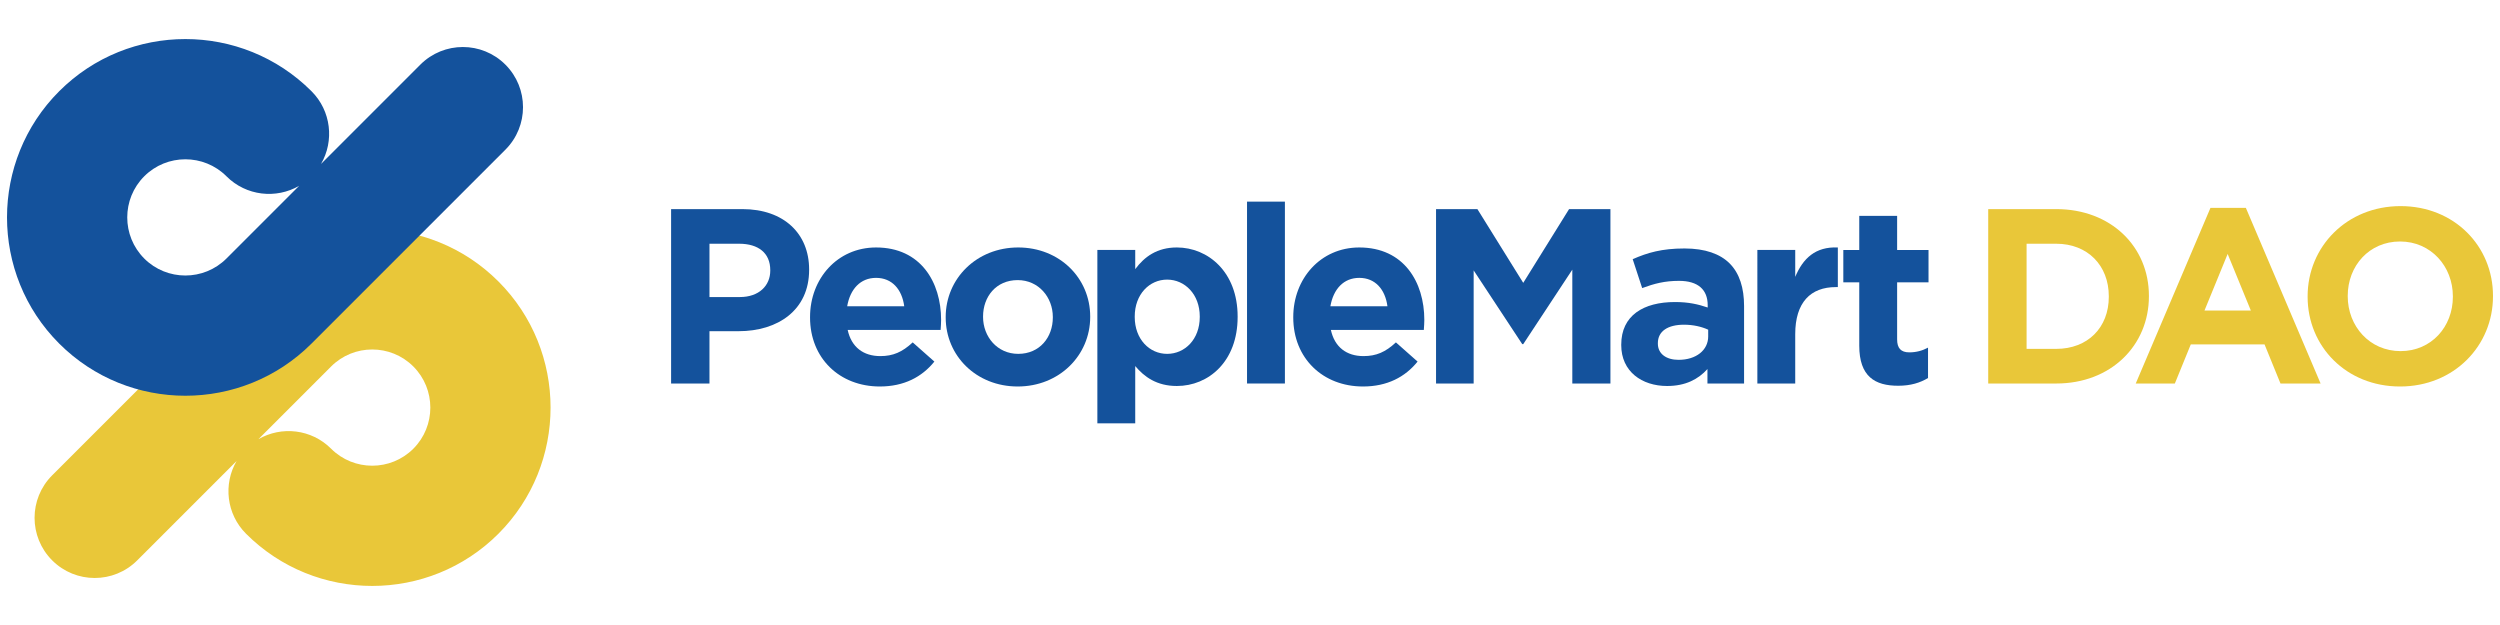
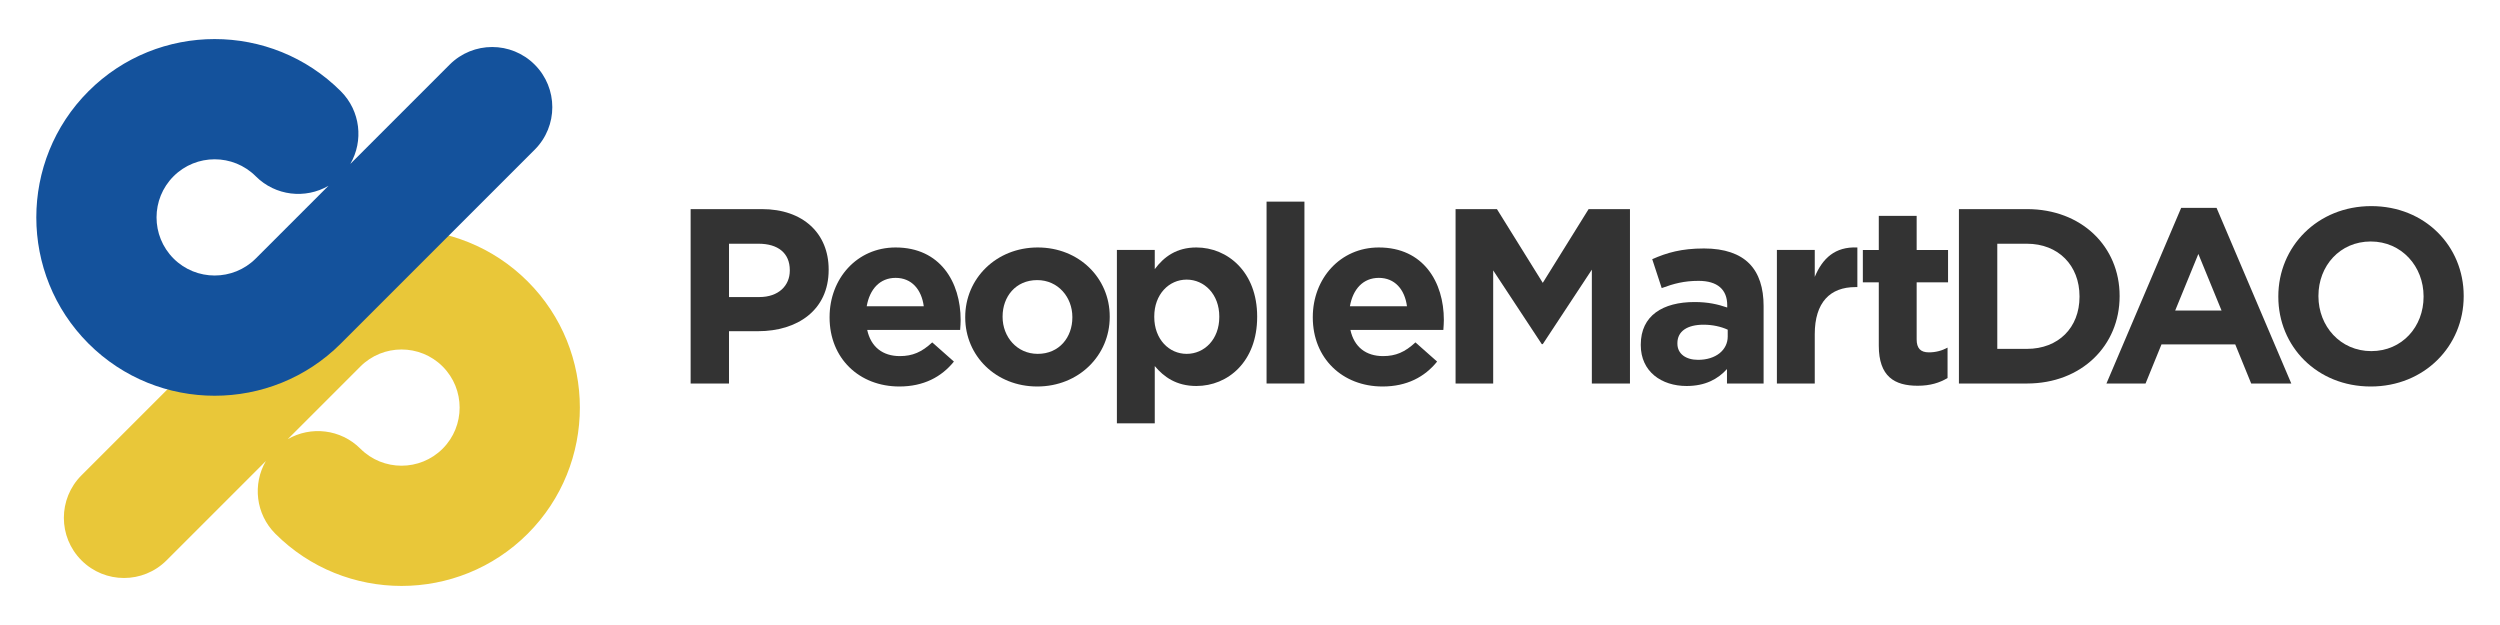
<svg xmlns="http://www.w3.org/2000/svg" viewBox="0 0 512 128" height="128" width="512" xml:space="preserve" id="svg2" version="1.1">
  <defs id="defs6">
    <clipPath id="clipPath20" clipPathUnits="userSpaceOnUse">
      <path id="path18" d="M 0,170.079 H 566.929 V 0 H 0 Z" />
    </clipPath>
  </defs>
-   <path id="path24" style="fill:#14529c;fill-opacity:1;fill-rule:nonzero;stroke:none;stroke-width:0.978" d="m 151.525,60.836 c 3.929,0 6.225,-2.347 6.225,-5.409 v -0.102 c 0,-3.521 -2.449,-5.409 -6.378,-5.409 h -6.072 V 60.836 Z M 137.441,42.825 h 14.593 c 8.522,0 13.675,5.051 13.675,12.348 v 0.103 c 0,8.266 -6.428,12.552 -14.44,12.552 h -5.97 v 10.715 h -7.858 z" />
-   <path id="path28" style="fill:#14529c;fill-opacity:1;fill-rule:nonzero;stroke:none;stroke-width:0.978" d="m 185.187,62.725 c -0.46,-3.47 -2.501,-5.817 -5.766,-5.817 -3.215,0 -5.306,2.296 -5.919,5.817 z m -19.288,2.296 V 64.919 c 0,-7.807 5.562,-14.237 13.522,-14.237 9.134,0 13.318,7.093 13.318,14.848 0,0.613 -0.051,1.327 -0.102,2.042 h -19.033 c 0.765,3.521 3.215,5.357 6.684,5.357 2.602,0 4.491,-0.816 6.633,-2.807 l 4.439,3.929 c -2.551,3.164 -6.225,5.103 -11.174,5.103 -8.216,0 -14.288,-5.767 -14.288,-14.134" />
-   <path id="path32" style="fill:#14529c;fill-opacity:1;fill-rule:nonzero;stroke:none;stroke-width:0.978" d="m 215.619,65.02 v -0.102 c 0,-4.031 -2.908,-7.553 -7.195,-7.553 -4.439,0 -7.093,3.419 -7.093,7.451 v 0.102 c 0,4.031 2.908,7.552 7.195,7.552 4.439,0 7.093,-3.419 7.093,-7.45 m -21.941,0 v -0.102 c 0,-7.859 6.327,-14.237 14.848,-14.237 8.47,0 14.747,6.277 14.747,14.135 v 0.102 c 0,7.858 -6.327,14.236 -14.848,14.236 -8.47,0 -14.747,-6.277 -14.747,-14.134" />
-   <path id="path36" style="fill:#14529c;fill-opacity:1;fill-rule:nonzero;stroke:none;stroke-width:0.978" d="M 245.711,64.919 V 64.817 c 0,-4.543 -3.062,-7.553 -6.684,-7.553 -3.622,0 -6.633,3.01 -6.633,7.553 v 0.102 c 0,4.541 3.011,7.552 6.633,7.552 3.622,0 6.684,-2.959 6.684,-7.552 M 224.74,51.193 h 7.755 v 3.928 c 1.888,-2.551 4.491,-4.44 8.522,-4.44 6.378,0 12.45,5.001 12.45,14.135 v 0.102 c 0,9.133 -5.97,14.133 -12.45,14.133 -4.133,0 -6.685,-1.887 -8.522,-4.082 v 11.736 h -7.755 z" />
-   <path id="path38" style="fill:#14529c;fill-opacity:1;fill-rule:nonzero;stroke:none;stroke-width:0.978" d="m 255.392,41.294 h 7.756 v 37.248 h -7.756 z" />
-   <path id="path42" style="fill:#14529c;fill-opacity:1;fill-rule:nonzero;stroke:none;stroke-width:0.978" d="m 284.148,62.725 c -0.46,-3.47 -2.501,-5.817 -5.766,-5.817 -3.215,0 -5.306,2.296 -5.919,5.817 z m -19.287,2.296 V 64.919 c 0,-7.807 5.562,-14.237 13.521,-14.237 9.133,0 13.319,7.093 13.319,14.848 0,0.613 -0.052,1.327 -0.103,2.042 h -19.033 c 0.766,3.521 3.215,5.357 6.684,5.357 2.602,0 4.491,-0.816 6.633,-2.807 l 4.439,3.929 c -2.55,3.164 -6.225,5.103 -11.173,5.103 -8.217,0 -14.288,-5.767 -14.288,-14.134" />
-   <path id="path46" style="fill:#14529c;fill-opacity:1;fill-rule:nonzero;stroke:none;stroke-width:0.978" d="m 294.101,42.825 h 8.47 l 9.388,15.104 9.388,-15.104 h 8.47 v 35.718 h -7.807 V 55.224 l -10.051,15.256 h -0.203 l -9.951,-15.104 v 23.166 h -7.704 z" />
-   <path id="path50" style="fill:#14529c;fill-opacity:1;fill-rule:nonzero;stroke:none;stroke-width:0.978" d="m 349.837,68.898 v -1.377 c -1.326,-0.613 -3.062,-1.021 -4.95,-1.021 -3.315,0 -5.356,1.326 -5.356,3.776 v 0.102 c 0,2.092 1.734,3.316 4.235,3.316 3.623,0 6.072,-1.989 6.072,-4.796 m -17.808,1.786 v -0.102 c 0,-5.969 4.542,-8.725 11.022,-8.725 2.755,0 4.745,0.46 6.684,1.123 v -0.46 c 0,-3.215 -1.99,-5 -5.868,-5 -2.96,0 -5.053,0.561 -7.552,1.48 l -1.94,-5.919 c 3.011,-1.327 5.97,-2.195 10.614,-2.195 4.235,0 7.298,1.122 9.236,3.061 2.041,2.042 2.96,5.052 2.96,8.726 v 15.868 h -7.501 v -2.959 c -1.888,2.093 -4.491,3.47 -8.267,3.47 -5.153,0 -9.388,-2.959 -9.388,-8.368" />
-   <path id="path54" style="fill:#14529c;fill-opacity:1;fill-rule:nonzero;stroke:none;stroke-width:0.978" d="m 359.908,51.193 h 7.755 v 5.51 c 1.582,-3.776 4.133,-6.225 8.726,-6.02 v 8.113 h -0.409 c -5.154,0 -8.318,3.113 -8.318,9.644 V 78.542 h -7.755 z" />
-   <path id="path58" style="fill:#14529c;fill-opacity:1;fill-rule:nonzero;stroke:none;stroke-width:0.978" d="M 380.776,70.786 V 57.826 h -3.265 v -6.632 h 3.265 v -6.991 h 7.756 v 6.991 h 6.429 v 6.632 h -6.429 V 69.511 c 0,1.786 0.766,2.653 2.5,2.653 1.429,0 2.704,-0.358 3.827,-0.97 v 6.226 c -1.632,0.969 -3.52,1.581 -6.122,1.581 -4.747,0 -7.961,-1.887 -7.961,-8.215" />
-   <path id="path62" style="fill:#e9c739;fill-opacity:1;fill-rule:nonzero;stroke:none;stroke-width:0.978" d="m 421.117,71.45 c 6.428,0 10.767,-4.338 10.767,-10.665 v -0.102 c 0,-6.327 -4.339,-10.767 -10.767,-10.767 h -6.072 V 71.45 Z M 407.187,42.825 h 13.93 c 11.226,0 18.981,7.704 18.981,17.757 v 0.103 c 0,10.051 -7.755,17.858 -18.981,17.858 h -13.93 z" />
-   <path id="path66" style="fill:#e9c739;fill-opacity:1;fill-rule:nonzero;stroke:none;stroke-width:0.978" d="m 460.971,63.592 -4.747,-11.583 -4.744,11.583 z m -8.266,-21.022 h 7.245 l 15.308,35.973 h -8.215 l -3.265,-8.011 h -15.104 l -3.265,8.011 h -8.01 z" />
-   <path id="path70" style="fill:#e9c739;fill-opacity:1;fill-rule:nonzero;stroke:none;stroke-width:0.978" d="m 502.348,60.785 v -0.102 c 0,-6.123 -4.49,-11.226 -10.818,-11.226 -6.326,0 -10.715,5.001 -10.715,11.124 v 0.102 c 0,6.123 4.491,11.225 10.819,11.225 6.326,0 10.714,-5 10.714,-11.123 m -29.748,0 v -0.102 c 0,-10.154 8.011,-18.472 19.034,-18.472 11.02,0 18.93,8.216 18.93,18.37 v 0.102 c 0,10.154 -8.011,18.472 -19.034,18.472 -11.022,0 -18.93,-8.216 -18.93,-18.37" />
-   <path id="path74" style="fill:#e9c739;fill-opacity:1;fill-rule:nonzero;stroke:none;stroke-width:0.978" d="m 84.652,75.056 c -4.642,-4.642 -12.196,-4.642 -16.838,0 L 52.922,89.948 c 4.714,-2.738 10.854,-2.089 14.891,1.947 4.642,4.642 12.196,4.642 16.838,0 4.642,-4.641 4.642,-12.196 0,-16.838 M 10.687,114.763 c -4.811,-4.81 -4.811,-12.609 0,-17.419 L 50.394,57.637 c 14.248,-14.247 37.429,-14.247 51.677,0 14.247,14.248 14.247,37.429 0,51.677 -14.248,14.248 -37.429,14.248 -51.677,0 -4.036,-4.036 -4.685,-10.177 -1.948,-14.89 L 28.106,114.763 c -4.811,4.811 -12.609,4.811 -17.419,0" />
-   <path id="path78" style="fill:#14529c;fill-opacity:1;fill-rule:nonzero;stroke:none;stroke-width:0.978" d="m 29.541,52.944 c 4.642,4.642 12.196,4.642 16.838,0 L 61.27,38.052 c -4.713,2.738 -10.854,2.089 -14.89,-1.947 -4.642,-4.642 -12.196,-4.642 -16.838,0 -4.642,4.642 -4.642,12.196 0,16.838 M 103.506,13.237 c 4.81,4.81 4.81,12.61 0,17.419 L 63.799,70.363 c -14.248,14.247 -37.429,14.247 -51.677,0 -14.248,-14.248 -14.248,-37.429 0,-51.677 14.248,-14.248 37.429,-14.248 51.677,0 4.036,4.036 4.685,10.177 1.948,14.89 l 20.339,-20.339 c 4.811,-4.811 12.609,-4.811 17.419,0" />
+   <path id="path24" style="fill:#333333;fill-opacity:1;fill-rule:nonzero;stroke:none;stroke-width:0.978" d="m 155.525,60.836 c 3.929,0 6.225,-2.347 6.225,-5.409 v -0.102 c 0,-3.521 -2.449,-5.409 -6.378,-5.409 h -6.072 V 60.836 Z M 141.441,42.825 h 14.593 c 8.522,0 13.675,5.051 13.675,12.348 v 0.103 c 0,8.266 -6.428,12.552 -14.44,12.552 h -5.97 v 10.715 h -7.858 z" />
+   <path id="path28" style="fill:#333333;fill-opacity:1;fill-rule:nonzero;stroke:none;stroke-width:0.978" d="m 189.187,62.725 c -0.46,-3.47 -2.501,-5.817 -5.766,-5.817 -3.215,0 -5.306,2.296 -5.919,5.817 z m -19.288,2.296 V 64.919 c 0,-7.807 5.562,-14.237 13.522,-14.237 9.134,0 13.318,7.093 13.318,14.848 0,0.613 -0.051,1.327 -0.102,2.042 h -19.033 c 0.765,3.521 3.215,5.357 6.684,5.357 2.602,0 4.491,-0.816 6.633,-2.807 l 4.439,3.929 c -2.551,3.164 -6.225,5.103 -11.174,5.103 -8.216,0 -14.288,-5.767 -14.288,-14.134" />
+   <path id="path32" style="fill:#333333;fill-opacity:1;fill-rule:nonzero;stroke:none;stroke-width:0.978" d="m 219.619,65.02 v -0.102 c 0,-4.031 -2.908,-7.553 -7.195,-7.553 -4.439,0 -7.093,3.419 -7.093,7.451 v 0.102 c 0,4.031 2.908,7.552 7.195,7.552 4.439,0 7.093,-3.419 7.093,-7.45 m -21.941,0 v -0.102 c 0,-7.859 6.327,-14.237 14.848,-14.237 8.47,0 14.747,6.277 14.747,14.135 v 0.102 c 0,7.858 -6.327,14.236 -14.848,14.236 -8.47,0 -14.747,-6.277 -14.747,-14.134" />
+   <path id="path36" style="fill:#333333;fill-opacity:1;fill-rule:nonzero;stroke:none;stroke-width:0.978" d="M 249.711,64.919 V 64.817 c 0,-4.543 -3.062,-7.553 -6.684,-7.553 -3.622,0 -6.633,3.01 -6.633,7.553 v 0.102 c 0,4.541 3.011,7.552 6.633,7.552 3.622,0 6.684,-2.959 6.684,-7.552 M 228.74,51.193 h 7.755 v 3.928 c 1.888,-2.551 4.491,-4.44 8.522,-4.44 6.378,0 12.45,5.001 12.45,14.135 v 0.102 c 0,9.133 -5.97,14.133 -12.45,14.133 -4.133,0 -6.685,-1.887 -8.522,-4.082 v 11.736 h -7.755 z" />
+   <path id="path38" style="fill:#333333;fill-opacity:1;fill-rule:nonzero;stroke:none;stroke-width:0.978" d="m 259.392,41.294 h 7.756 v 37.248 h -7.756 z" />
+   <path id="path42" style="fill:#333333;fill-opacity:1;fill-rule:nonzero;stroke:none;stroke-width:0.978" d="m 288.148,62.725 c -0.46,-3.47 -2.501,-5.817 -5.766,-5.817 -3.215,0 -5.306,2.296 -5.919,5.817 z m -19.287,2.296 V 64.919 c 0,-7.807 5.562,-14.237 13.521,-14.237 9.133,0 13.319,7.093 13.319,14.848 0,0.613 -0.052,1.327 -0.103,2.042 h -19.033 c 0.766,3.521 3.215,5.357 6.684,5.357 2.602,0 4.491,-0.816 6.633,-2.807 l 4.439,3.929 c -2.55,3.164 -6.225,5.103 -11.173,5.103 -8.217,0 -14.288,-5.767 -14.288,-14.134" />
+   <path id="path46" style="fill:#333333;fill-opacity:1;fill-rule:nonzero;stroke:none;stroke-width:0.978" d="m 298.101,42.825 h 8.47 l 9.388,15.104 9.388,-15.104 h 8.47 v 35.718 h -7.807 V 55.224 l -10.051,15.256 h -0.203 l -9.951,-15.104 v 23.166 h -7.704 z" />
+   <path id="path50" style="fill:#333333;fill-opacity:1;fill-rule:nonzero;stroke:none;stroke-width:0.978" d="m 353.837,68.898 v -1.377 c -1.326,-0.613 -3.062,-1.021 -4.95,-1.021 -3.315,0 -5.356,1.326 -5.356,3.776 v 0.102 c 0,2.092 1.734,3.316 4.235,3.316 3.623,0 6.072,-1.989 6.072,-4.796 m -17.808,1.786 v -0.102 c 0,-5.969 4.542,-8.725 11.022,-8.725 2.755,0 4.745,0.46 6.684,1.123 v -0.46 c 0,-3.215 -1.99,-5 -5.868,-5 -2.96,0 -5.053,0.561 -7.552,1.48 l -1.94,-5.919 c 3.011,-1.327 5.97,-2.195 10.614,-2.195 4.235,0 7.298,1.122 9.236,3.061 2.041,2.042 2.96,5.052 2.96,8.726 v 15.868 h -7.501 v -2.959 c -1.888,2.093 -4.491,3.47 -8.267,3.47 -5.153,0 -9.388,-2.959 -9.388,-8.368" />
+   <path id="path54" style="fill:#333333;fill-opacity:1;fill-rule:nonzero;stroke:none;stroke-width:0.978" d="m 363.908,51.193 h 7.755 v 5.51 c 1.582,-3.776 4.133,-6.225 8.726,-6.02 v 8.113 h -0.409 c -5.154,0 -8.318,3.113 -8.318,9.644 V 78.542 h -7.755 z" />
+   <path id="path58" style="fill:#333333;fill-opacity:1;fill-rule:nonzero;stroke:none;stroke-width:0.978" d="M 384.776,70.786 V 57.826 h -3.265 v -6.632 h 3.265 v -6.991 h 7.756 v 6.991 h 6.429 v 6.632 h -6.429 V 69.511 c 0,1.786 0.766,2.653 2.5,2.653 1.429,0 2.704,-0.358 3.827,-0.97 v 6.226 c -1.632,0.969 -3.52,1.581 -6.122,1.581 -4.747,0 -7.961,-1.887 -7.961,-8.215" />
+   <path id="path62" style="fill:#333333;fill-opacity:1;fill-rule:nonzero;stroke:none;stroke-width:0.978" d="m 415.117,71.45 c 6.428,0 10.767,-4.338 10.767,-10.665 v -0.102 c 0,-6.327 -4.339,-10.767 -10.767,-10.767 h -6.072 V 71.45 Z M 401.187,42.825 h 13.93 c 11.226,0 18.981,7.704 18.981,17.757 v 0.103 c 0,10.051 -7.755,17.858 -18.981,17.858 h -13.93 z" />
+   <path id="path66" style="fill:#333333;fill-opacity:1;fill-rule:nonzero;stroke:none;stroke-width:0.978" d="m 454.971,63.592 -4.747,-11.583 -4.744,11.583 z m -8.266,-21.022 h 7.245 l 15.308,35.973 h -8.215 l -3.265,-8.011 h -15.104 l -3.265,8.011 h -8.01 z" />
+   <path id="path70" style="fill:#333333;fill-opacity:1;fill-rule:nonzero;stroke:none;stroke-width:0.978" d="m 496.348,60.785 v -0.102 c 0,-6.123 -4.49,-11.226 -10.818,-11.226 -6.326,0 -10.715,5.001 -10.715,11.124 v 0.102 c 0,6.123 4.491,11.225 10.819,11.225 6.326,0 10.714,-5 10.714,-11.123 m -29.748,0 v -0.102 c 0,-10.154 8.011,-18.472 19.034,-18.472 11.02,0 18.93,8.216 18.93,18.37 v 0.102 c 0,10.154 -8.011,18.472 -19.034,18.472 -11.022,0 -18.93,-8.216 -18.93,-18.37" />
+   <path id="path74" style="fill:#e9c739;fill-opacity:1;fill-rule:nonzero;stroke:none;stroke-width:0.978" d="m 90.652,75.056 c -4.642,-4.642 -12.196,-4.642 -16.838,0 L 58.922,89.948 c 4.714,-2.738 10.854,-2.089 14.891,1.947 4.642,4.642 12.196,4.642 16.838,0 4.642,-4.641 4.642,-12.196 0,-16.838 M 16.687,114.763 c -4.811,-4.81 -4.811,-12.609 0,-17.419 L 56.394,57.637 c 14.248,-14.247 37.429,-14.247 51.677,0 14.247,14.248 14.247,37.429 0,51.677 -14.248,14.248 -37.429,14.248 -51.677,0 -4.036,-4.036 -4.685,-10.177 -1.948,-14.89 L 34.106,114.763 c -4.811,4.811 -12.609,4.811 -17.419,0" />
+   <path id="path78" style="fill:#14529c;fill-opacity:1;fill-rule:nonzero;stroke:none;stroke-width:0.978" d="m 35.541,52.944 c 4.642,4.642 12.196,4.642 16.838,0 L 67.27,38.052 c -4.713,2.738 -10.854,2.089 -14.89,-1.947 -4.642,-4.642 -12.196,-4.642 -16.838,0 -4.642,4.642 -4.642,12.196 0,16.838 M 109.506,13.237 c 4.81,4.81 4.81,12.61 0,17.419 L 69.799,70.363 c -14.248,14.247 -37.429,14.247 -51.677,0 -14.248,-14.248 -14.248,-37.429 0,-51.677 14.248,-14.248 37.429,-14.248 51.677,0 4.036,4.036 4.685,10.177 1.948,14.89 l 20.339,-20.339 c 4.811,-4.811 12.609,-4.811 17.419,0" />
</svg>
